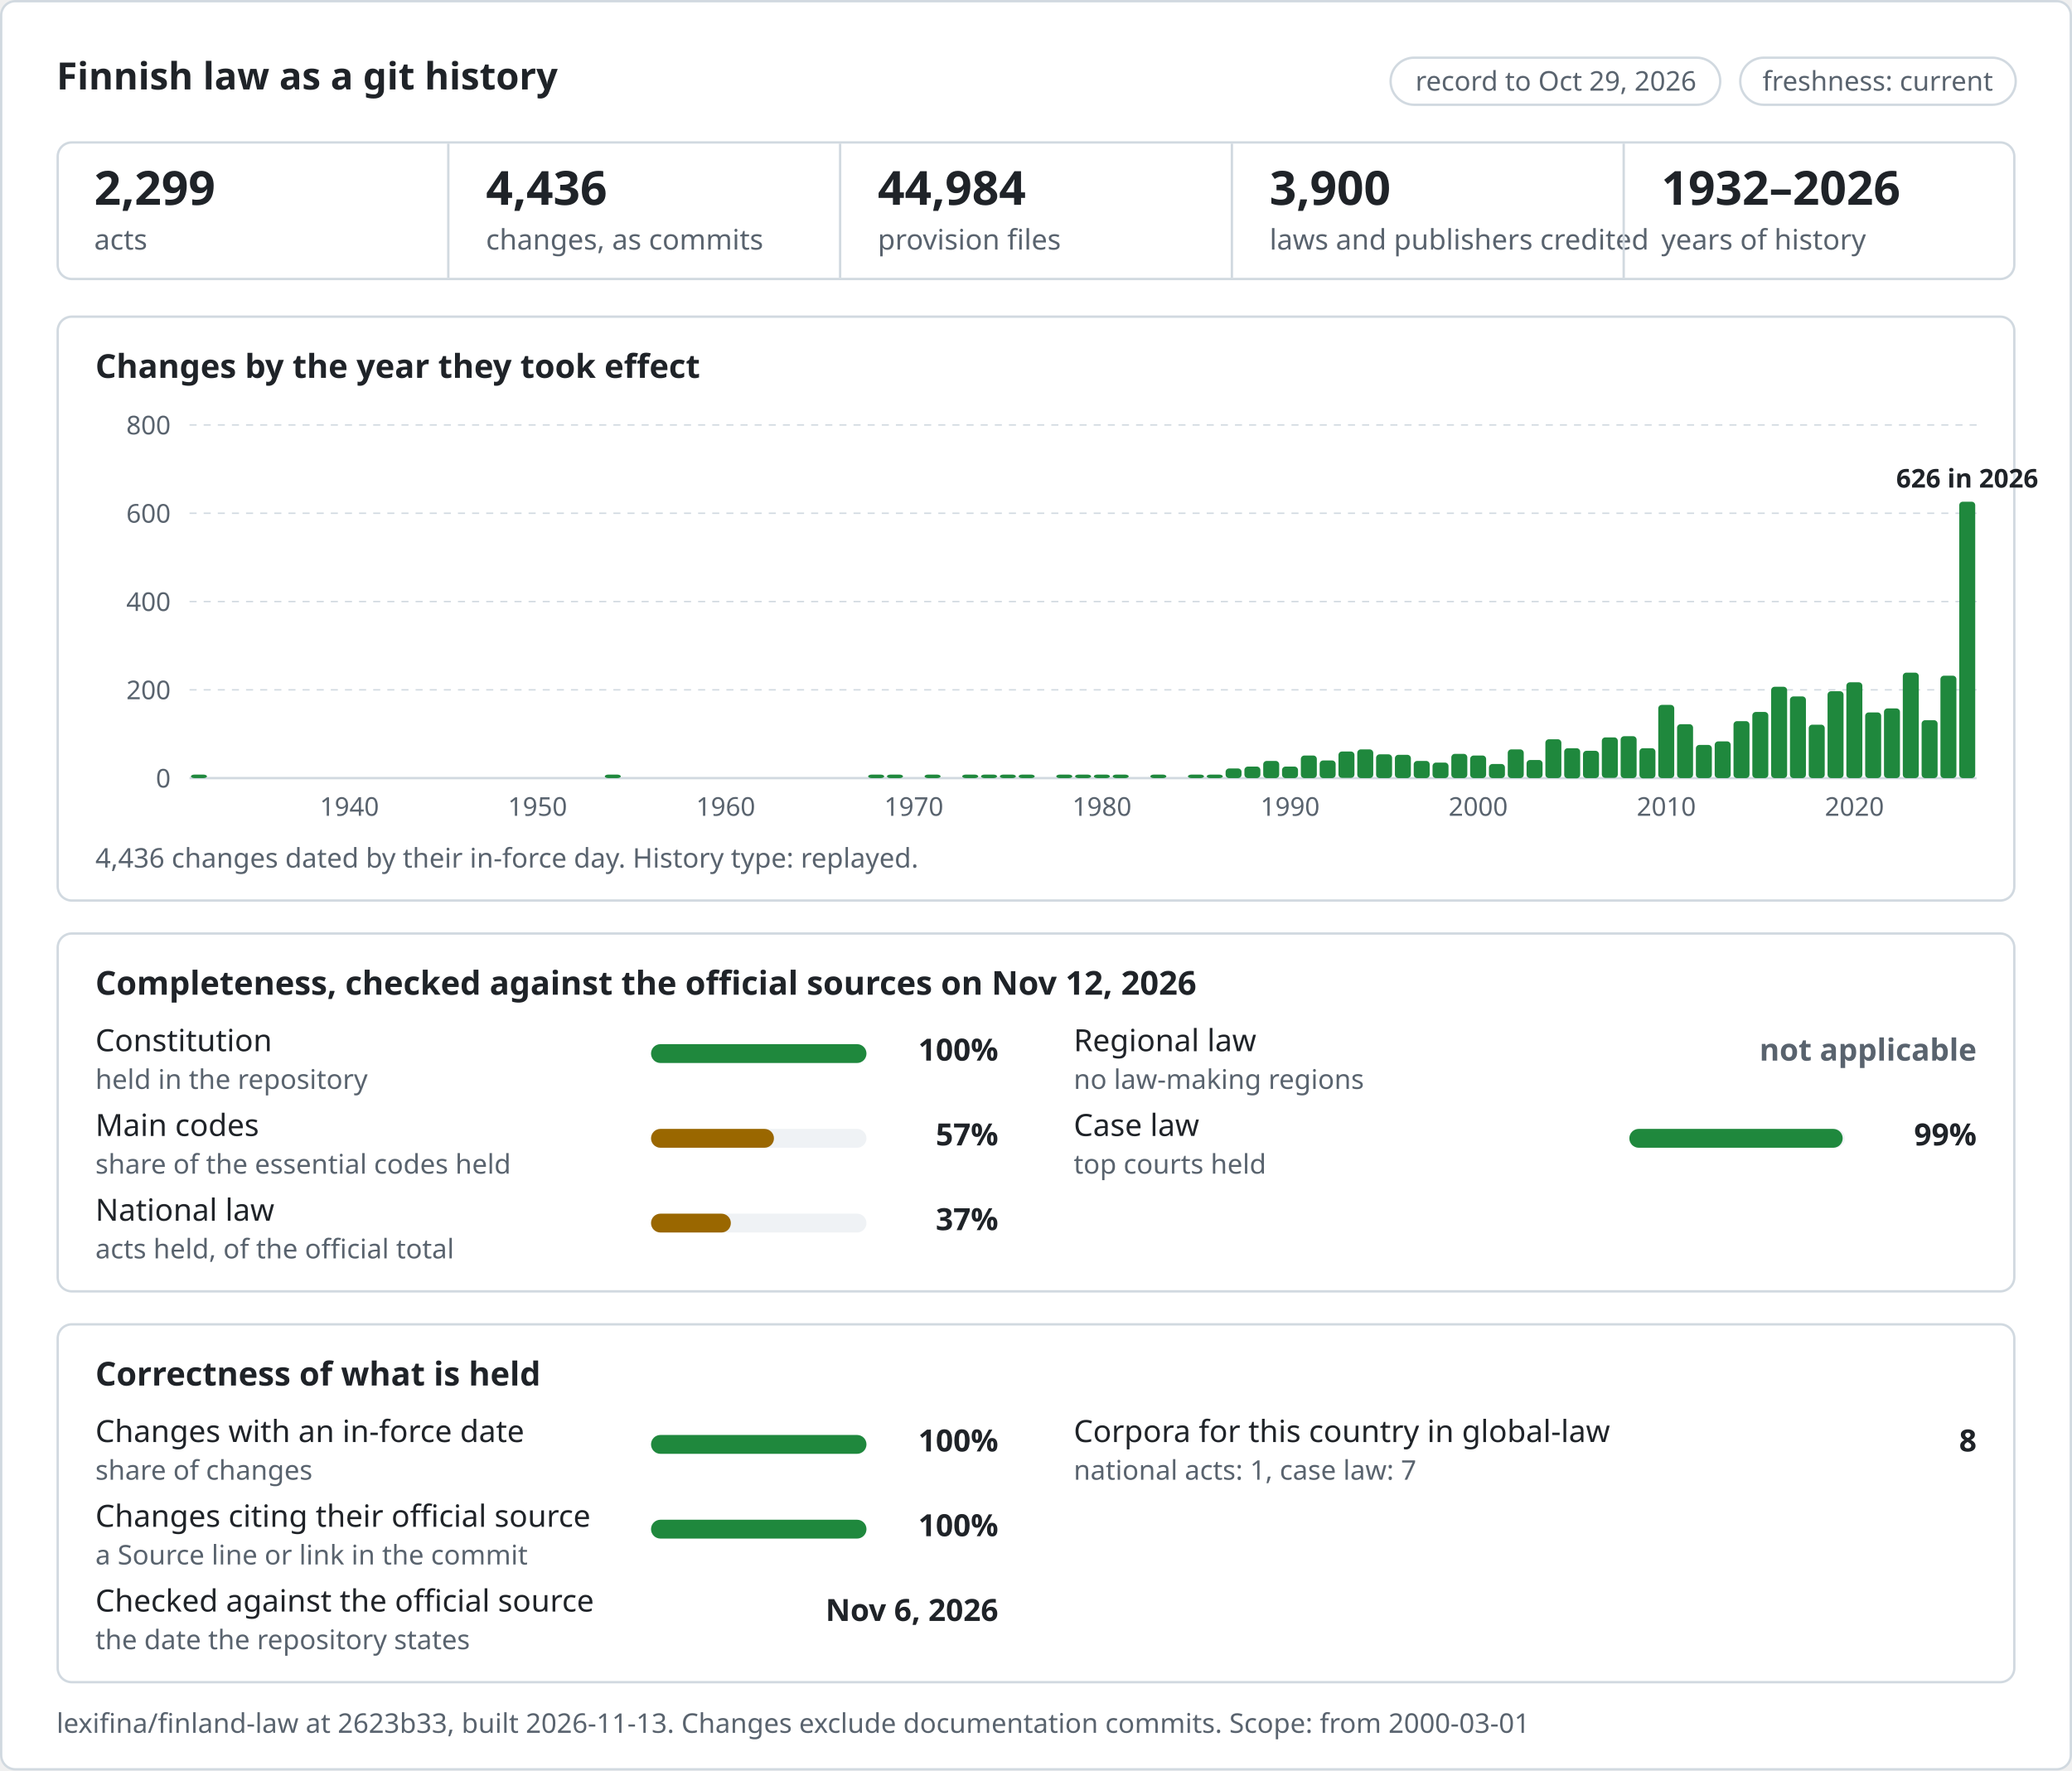
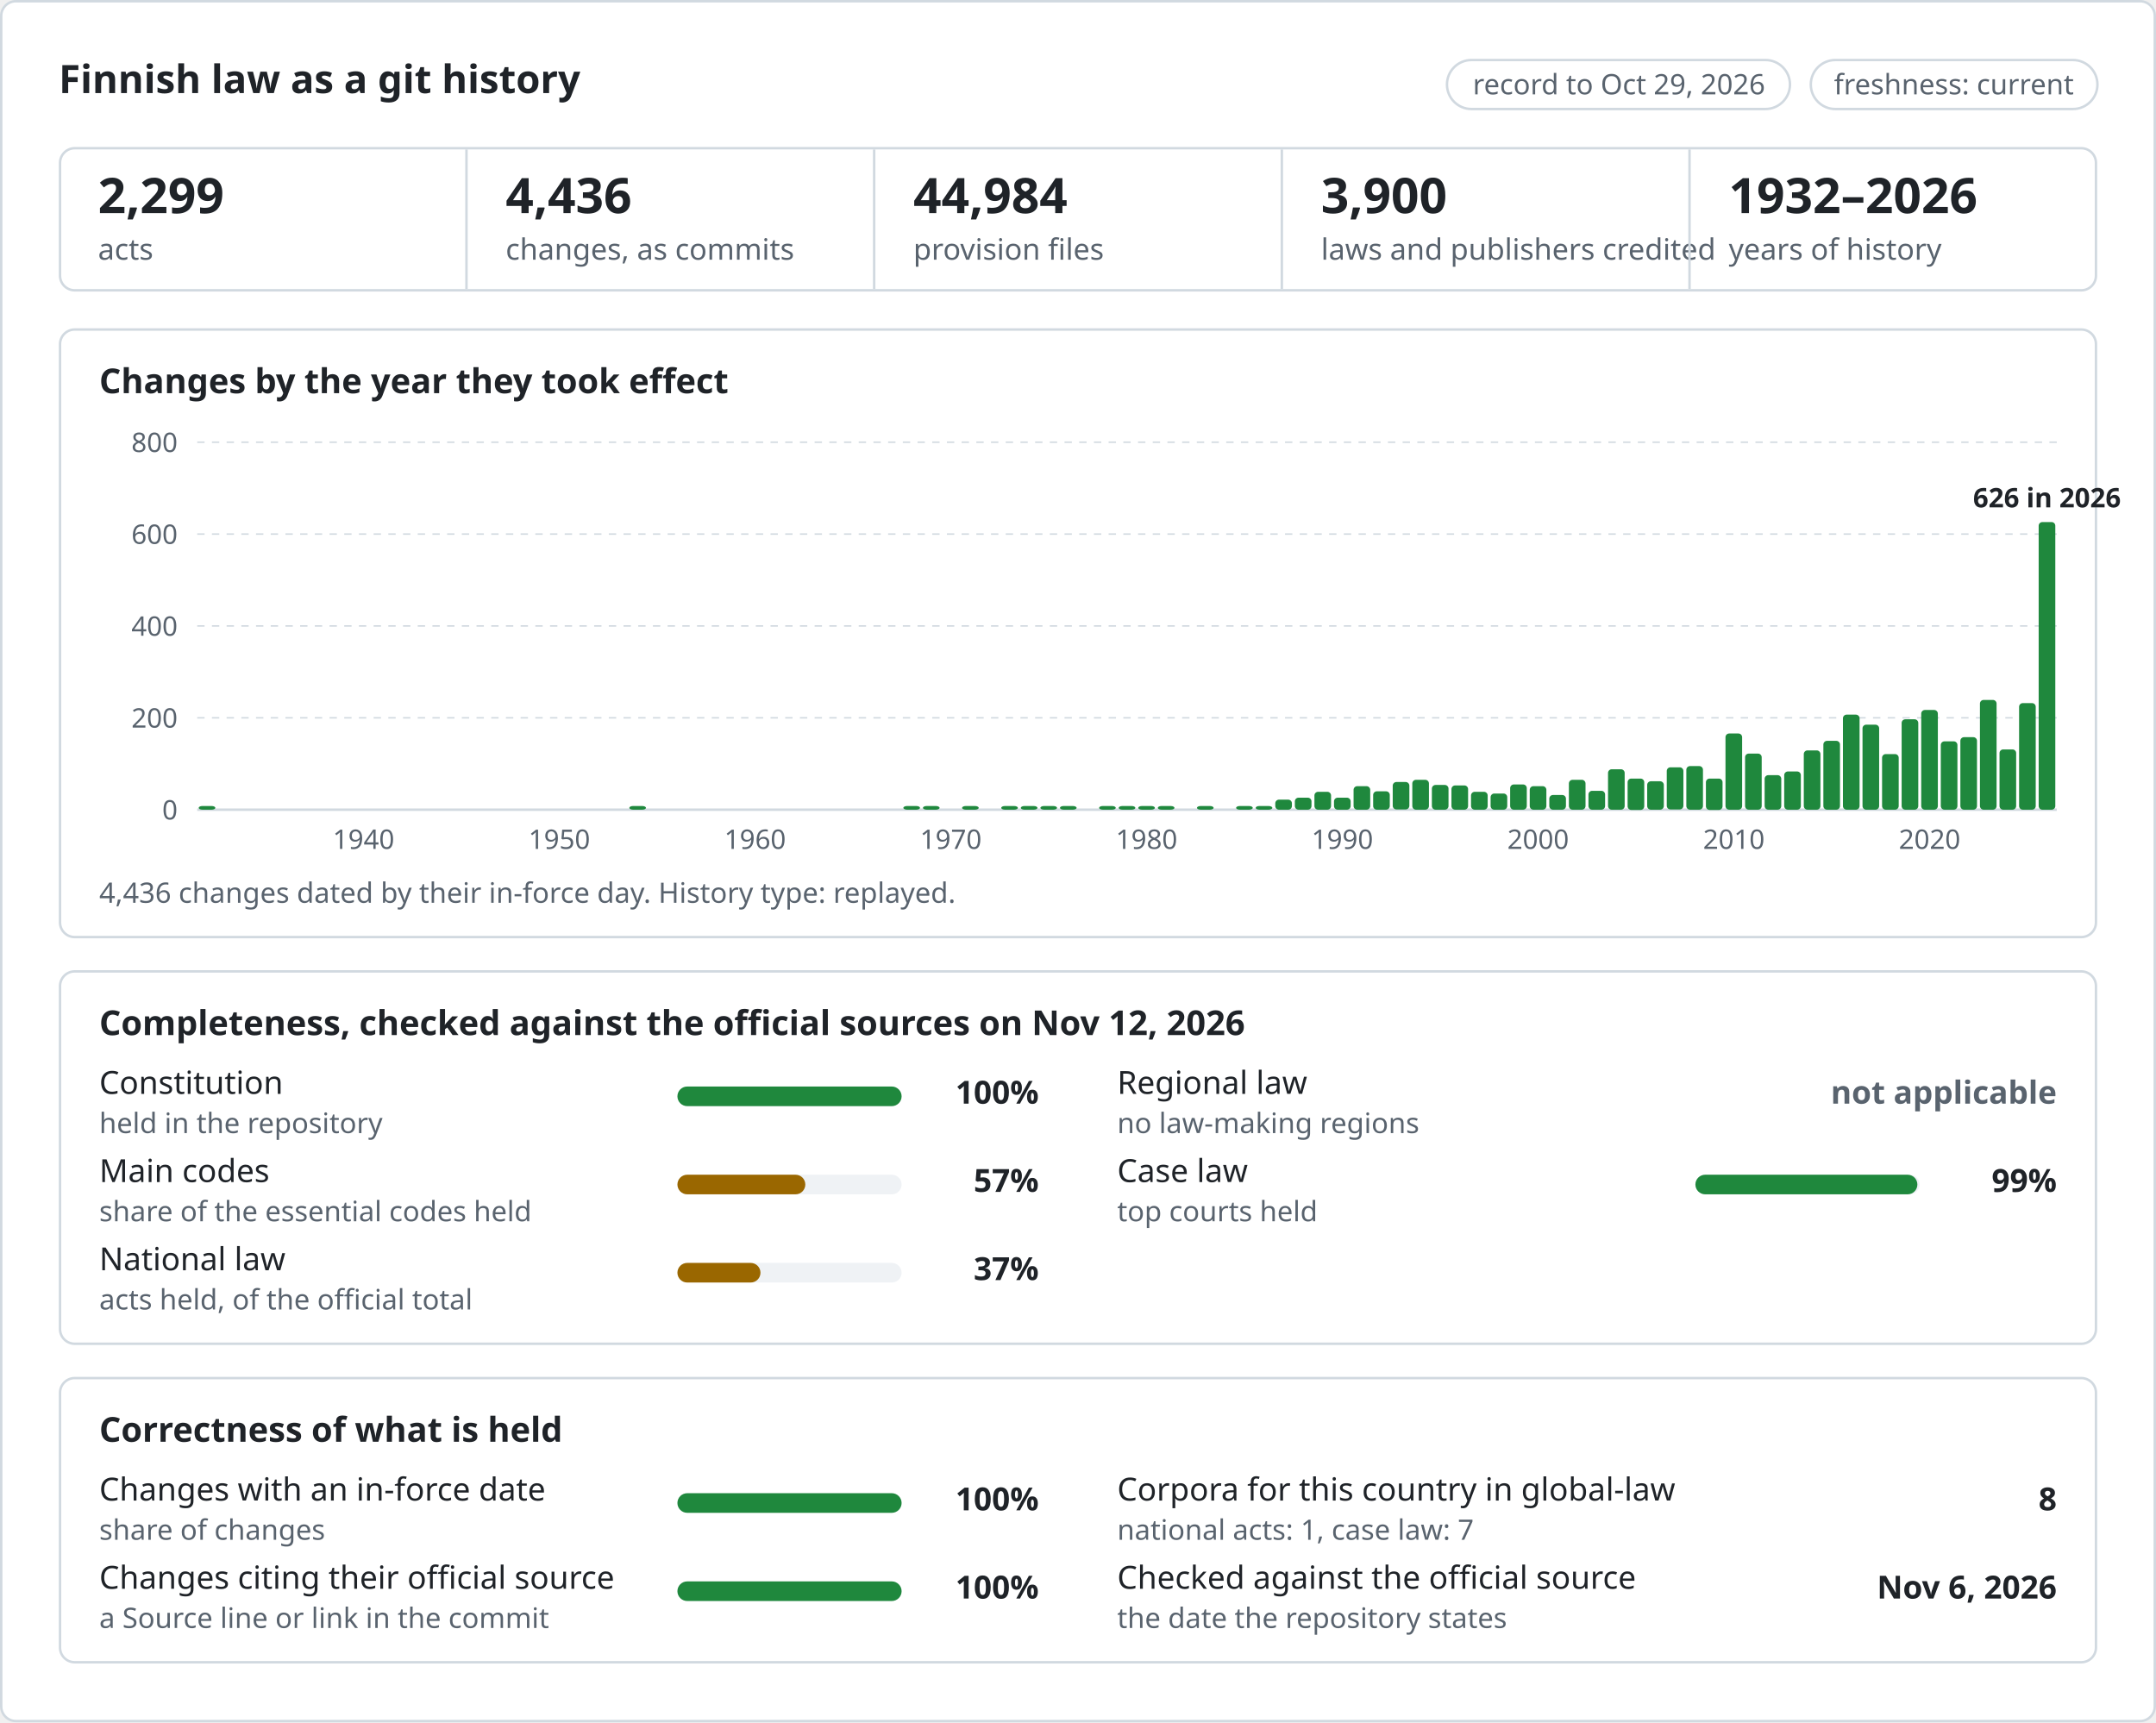
- <svg xmlns="http://www.w3.org/2000/svg" width="880" height="752" viewBox="0 0 880 752" font-family="-apple-system,BlinkMacSystemFont,Segoe UI,Noto Sans,Helvetica,Arial,sans-serif">
-   <rect x="0.5" y="0.5" width="879" height="751" rx="6" fill="#ffffff" stroke="#d1d9e0" />
+ <svg xmlns="http://www.w3.org/2000/svg" width="880" height="703" viewBox="0 0 880 703" font-family="-apple-system,BlinkMacSystemFont,Segoe UI,Noto Sans,Helvetica,Arial,sans-serif">
+   <rect x="0.5" y="0.5" width="879" height="702" rx="6" fill="#ffffff" stroke="#d1d9e0" />
  <text x="24" y="38" font-size="16" font-weight="600" fill="#1f2328">Finnish law as a git history</text>
  <rect x="590.6" y="24.5" width="140" height="20" rx="10" fill="none" stroke="#d1d9e0" />
  <text x="660.8" y="38.5" font-size="11.5" font-weight="500" text-anchor="middle" fill="#59636e">record to Oct 29, 2026</text>
  <rect x="739.1" y="24.5" width="117" height="20" rx="10" fill="none" stroke="#d1d9e0" />
  <text x="797.5" y="38.5" font-size="11.5" font-weight="500" text-anchor="middle" fill="#59636e">freshness: current</text>
  <rect x="24.5" y="60.5" width="831" height="58" rx="6" fill="#ffffff" stroke="#d1d9e0" />
  <text x="40.0" y="87" font-size="20" font-weight="600" fill="#1f2328">2,299</text>
  <text x="40.0" y="106" font-size="12" fill="#59636e">acts</text>
  <line x1="190.4" y1="61" x2="190.4" y2="118" stroke="#d1d9e0" />
  <text x="206.4" y="87" font-size="20" font-weight="600" fill="#1f2328">4,436</text>
  <text x="206.4" y="106" font-size="12" fill="#59636e">changes, as commits</text>
  <line x1="356.8" y1="61" x2="356.8" y2="118" stroke="#d1d9e0" />
  <text x="372.8" y="87" font-size="20" font-weight="600" fill="#1f2328">44,984</text>
  <text x="372.8" y="106" font-size="12" fill="#59636e">provision files</text>
  <line x1="523.2" y1="61" x2="523.2" y2="118" stroke="#d1d9e0" />
  <text x="539.2" y="87" font-size="20" font-weight="600" fill="#1f2328">3,900</text>
  <text x="539.2" y="106" font-size="12" fill="#59636e" textLength="142" lengthAdjust="spacingAndGlyphs">laws and publishers credited</text>
  <line x1="689.6" y1="61" x2="689.6" y2="118" stroke="#d1d9e0" />
  <text x="705.6" y="87" font-size="20" font-weight="600" fill="#1f2328">1932–2026</text>
  <text x="705.6" y="106" font-size="12" fill="#59636e">years of history</text>
  <rect x="24.5" y="134.5" width="831" height="248" rx="6" fill="#ffffff" stroke="#d1d9e0" />
  <text x="40.5" y="160.5" font-size="14" font-weight="600" fill="#1f2328">Changes by the year they took effect</text>
  <line x1="80.5" y1="330.5" x2="839.5" y2="330.5" stroke="#d1d9e0" stroke-width="1" />
  <text x="72.5" y="334.5" font-size="11" text-anchor="end" fill="#59636e">0</text>
  <line x1="80.5" y1="293.0" x2="839.5" y2="293.0" stroke="#d1d9e0" stroke-width="0.6" stroke-dasharray="3 3" />
  <text x="72.5" y="297.0" font-size="11" text-anchor="end" fill="#59636e">200</text>
  <line x1="80.5" y1="255.5" x2="839.5" y2="255.5" stroke="#d1d9e0" stroke-width="0.6" stroke-dasharray="3 3" />
  <text x="72.5" y="259.5" font-size="11" text-anchor="end" fill="#59636e">400</text>
  <line x1="80.5" y1="218.0" x2="839.5" y2="218.0" stroke="#d1d9e0" stroke-width="0.6" stroke-dasharray="3 3" />
  <text x="72.5" y="222.0" font-size="11" text-anchor="end" fill="#59636e">600</text>
  <line x1="80.5" y1="180.5" x2="839.5" y2="180.5" stroke="#d1d9e0" stroke-width="0.6" stroke-dasharray="3 3" />
  <text x="72.5" y="184.5" font-size="11" text-anchor="end" fill="#59636e">800</text>
  <rect x="81.10" y="329.0" width="6.79" height="1.5" rx="1.5" fill="#1f883d" />
  <text x="148.4" y="346.5" font-size="11" text-anchor="middle" fill="#59636e">1940</text>
  <text x="228.3" y="346.5" font-size="11" text-anchor="middle" fill="#59636e">1950</text>
  <rect x="256.87" y="329.0" width="6.79" height="1.5" rx="1.5" fill="#1f883d" />
  <text x="308.2" y="346.5" font-size="11" text-anchor="middle" fill="#59636e">1960</text>
  <rect x="368.72" y="329.0" width="6.79" height="1.5" rx="1.5" fill="#1f883d" />
  <rect x="376.71" y="329.0" width="6.79" height="1.5" rx="1.5" fill="#1f883d" />
  <text x="388.1" y="346.5" font-size="11" text-anchor="middle" fill="#59636e">1970</text>
  <rect x="392.69" y="329.0" width="6.79" height="1.5" rx="1.5" fill="#1f883d" />
  <rect x="408.67" y="329.0" width="6.79" height="1.5" rx="1.5" fill="#1f883d" />
  <rect x="416.66" y="329.0" width="6.79" height="1.5" rx="1.5" fill="#1f883d" />
  <rect x="424.65" y="329.0" width="6.79" height="1.5" rx="1.5" fill="#1f883d" />
  <rect x="432.64" y="329.0" width="6.79" height="1.5" rx="1.5" fill="#1f883d" />
  <rect x="448.62" y="329.0" width="6.79" height="1.5" rx="1.5" fill="#1f883d" />
  <rect x="456.61" y="329.0" width="6.79" height="1.5" rx="1.5" fill="#1f883d" />
  <rect x="464.59" y="329.0" width="6.79" height="1.5" rx="1.5" fill="#1f883d" />
  <text x="468.0" y="346.5" font-size="11" text-anchor="middle" fill="#59636e">1980</text>
  <rect x="472.58" y="329.0" width="6.79" height="1.5" rx="1.5" fill="#1f883d" />
  <rect x="488.56" y="329.0" width="6.79" height="1.5" rx="1.5" fill="#1f883d" />
  <rect x="504.54" y="329.0" width="6.79" height="1.5" rx="1.5" fill="#1f883d" />
  <rect x="512.53" y="329.0" width="6.79" height="1.5" rx="1.5" fill="#1f883d" />
  <rect x="520.52" y="326.4" width="6.79" height="4.1" rx="1.5" fill="#1f883d" />
  <rect x="528.51" y="325.6" width="6.79" height="4.9" rx="1.5" fill="#1f883d" />
  <rect x="536.50" y="323.2" width="6.79" height="7.3" rx="1.5" fill="#1f883d" />
  <rect x="544.49" y="325.6" width="6.79" height="4.9" rx="1.5" fill="#1f883d" />
  <text x="547.9" y="346.5" font-size="11" text-anchor="middle" fill="#59636e">1990</text>
  <rect x="552.48" y="320.9" width="6.79" height="9.6" rx="1.5" fill="#1f883d" />
  <rect x="560.47" y="323.0" width="6.79" height="7.5" rx="1.5" fill="#1f883d" />
  <rect x="568.46" y="319.2" width="6.79" height="11.2" rx="1.5" fill="#1f883d" />
  <rect x="576.45" y="318.3" width="6.79" height="12.2" rx="1.5" fill="#1f883d" />
  <rect x="584.44" y="320.4" width="6.79" height="10.1" rx="1.5" fill="#1f883d" />
  <rect x="592.43" y="320.6" width="6.79" height="9.9" rx="1.5" fill="#1f883d" />
  <rect x="600.42" y="323.2" width="6.79" height="7.3" rx="1.5" fill="#1f883d" />
  <rect x="608.41" y="323.9" width="6.79" height="6.6" rx="1.5" fill="#1f883d" />
  <rect x="616.39" y="320.2" width="6.79" height="10.3" rx="1.5" fill="#1f883d" />
  <rect x="624.38" y="320.9" width="6.79" height="9.6" rx="1.5" fill="#1f883d" />
  <text x="627.8" y="346.5" font-size="11" text-anchor="middle" fill="#59636e">2000</text>
  <rect x="632.37" y="324.5" width="6.79" height="6.0" rx="1.5" fill="#1f883d" />
  <rect x="640.36" y="318.3" width="6.79" height="12.2" rx="1.5" fill="#1f883d" />
  <rect x="648.35" y="322.8" width="6.79" height="7.7" rx="1.5" fill="#1f883d" />
  <rect x="656.34" y="314.0" width="6.79" height="16.5" rx="1.5" fill="#1f883d" />
  <rect x="664.33" y="317.8" width="6.79" height="12.8" rx="1.5" fill="#1f883d" />
  <rect x="672.32" y="318.9" width="6.79" height="11.6" rx="1.5" fill="#1f883d" />
  <rect x="680.31" y="313.2" width="6.79" height="17.2" rx="1.5" fill="#1f883d" />
  <rect x="688.30" y="312.7" width="6.79" height="17.8" rx="1.5" fill="#1f883d" />
  <rect x="696.29" y="317.8" width="6.79" height="12.8" rx="1.5" fill="#1f883d" />
  <rect x="704.28" y="299.4" width="6.79" height="31.1" rx="1.5" fill="#1f883d" />
  <text x="707.7" y="346.5" font-size="11" text-anchor="middle" fill="#59636e">2010</text>
  <rect x="712.27" y="307.6" width="6.79" height="22.9" rx="1.5" fill="#1f883d" />
  <rect x="720.26" y="316.4" width="6.79" height="14.1" rx="1.5" fill="#1f883d" />
  <rect x="728.25" y="314.9" width="6.79" height="15.6" rx="1.5" fill="#1f883d" />
  <rect x="736.24" y="306.3" width="6.79" height="24.2" rx="1.5" fill="#1f883d" />
  <rect x="744.23" y="302.4" width="6.79" height="28.1" rx="1.5" fill="#1f883d" />
  <rect x="752.22" y="291.7" width="6.79" height="38.8" rx="1.5" fill="#1f883d" />
  <rect x="760.21" y="295.8" width="6.79" height="34.7" rx="1.5" fill="#1f883d" />
  <rect x="768.19" y="307.8" width="6.79" height="22.7" rx="1.5" fill="#1f883d" />
  <rect x="776.18" y="293.6" width="6.79" height="36.9" rx="1.5" fill="#1f883d" />
  <rect x="784.17" y="289.8" width="6.79" height="40.7" rx="1.5" fill="#1f883d" />
  <text x="787.6" y="346.5" font-size="11" text-anchor="middle" fill="#59636e">2020</text>
  <rect x="792.16" y="302.6" width="6.79" height="27.9" rx="1.5" fill="#1f883d" />
  <rect x="800.15" y="300.9" width="6.79" height="29.6" rx="1.5" fill="#1f883d" />
  <rect x="808.14" y="285.7" width="6.79" height="44.8" rx="1.5" fill="#1f883d" />
  <rect x="816.13" y="305.9" width="6.79" height="24.6" rx="1.5" fill="#1f883d" />
  <rect x="824.12" y="287.0" width="6.79" height="43.5" rx="1.5" fill="#1f883d" />
  <rect x="832.11" y="213.1" width="6.79" height="117.4" rx="1.5" fill="#1f883d" />
  <text x="835.5" y="207.1" font-size="11" font-weight="600" text-anchor="middle" fill="#1f2328">626 in 2026</text>
  <text x="40.5" y="368.5" font-size="11.5" fill="#59636e">4,436 changes dated by their in-force day. History type: replayed.</text>
  <rect x="24.5" y="396.5" width="831" height="152" rx="6" fill="#ffffff" stroke="#d1d9e0" />
  <text x="40.5" y="422.5" font-size="14" font-weight="600" fill="#1f2328">Completeness, checked against the official sources on Nov 12, 2026</text>
  <text x="40.5" y="446.5" font-size="13" fill="#1f2328">Constitution</text>
  <text x="40.5" y="462.5" font-size="11.5" fill="#59636e">held in the repository</text>
  <g>
    <rect x="276.5" y="443.5" width="91.5" height="8" rx="4" fill="#eff2f5" />
    <rect x="276.5" y="443.5" width="91.5" height="8" rx="4" fill="#1f883d" />
  </g>
  <text x="424.0" y="450.5" font-size="13" font-weight="600" text-anchor="end" fill="#1f2328">100%</text>
  <text x="40.5" y="482.5" font-size="13" fill="#1f2328">Main codes</text>
  <text x="40.5" y="498.5" font-size="11.5" fill="#59636e">share of the essential codes held</text>
  <g>
    <rect x="276.5" y="479.5" width="91.5" height="8" rx="4" fill="#eff2f5" />
    <rect x="276.5" y="479.5" width="52.2" height="8" rx="4" fill="#9a6700" />
  </g>
  <text x="424.0" y="486.5" font-size="13" font-weight="600" text-anchor="end" fill="#1f2328">57%</text>
  <text x="40.5" y="518.5" font-size="13" fill="#1f2328">National law</text>
  <text x="40.5" y="534.5" font-size="11.5" fill="#59636e">acts held, of the official total</text>
  <g>
    <rect x="276.5" y="515.5" width="91.5" height="8" rx="4" fill="#eff2f5" />
    <rect x="276.5" y="515.5" width="33.9" height="8" rx="4" fill="#9a6700" />
  </g>
  <text x="424.0" y="522.5" font-size="13" font-weight="600" text-anchor="end" fill="#1f2328">37%</text>
  <text x="456.0" y="446.5" font-size="13" fill="#1f2328">Regional law</text>
  <text x="456.0" y="462.5" font-size="11.5" fill="#59636e">no law-making regions</text>
  <text x="839.5" y="450.5" font-size="13" font-weight="600" text-anchor="end" fill="#59636e">not applicable</text>
  <text x="456.0" y="482.5" font-size="13" fill="#1f2328">Case law</text>
  <text x="456.0" y="498.5" font-size="11.5" fill="#59636e">top courts held</text>
  <g>
    <rect x="692.0" y="479.5" width="91.5" height="8" rx="4" fill="#eff2f5" />
    <rect x="692.0" y="479.5" width="90.6" height="8" rx="4" fill="#1f883d" />
  </g>
  <text x="839.5" y="486.5" font-size="13" font-weight="600" text-anchor="end" fill="#1f2328">99%</text>
-   <rect x="24.5" y="562.5" width="831" height="152" rx="6" fill="#ffffff" stroke="#d1d9e0" />
+   <rect x="24.5" y="562.5" width="831" height="116" rx="6" fill="#ffffff" stroke="#d1d9e0" />
  <text x="40.5" y="588.5" font-size="14" font-weight="600" fill="#1f2328">Correctness of what is held</text>
  <text x="40.5" y="612.5" font-size="13" fill="#1f2328">Changes with an in-force date</text>
  <text x="40.5" y="628.5" font-size="11.5" fill="#59636e">share of changes</text>
  <g>
    <rect x="276.5" y="609.5" width="91.5" height="8" rx="4" fill="#eff2f5" />
    <rect x="276.5" y="609.5" width="91.5" height="8" rx="4" fill="#1f883d" />
  </g>
  <text x="424.0" y="616.5" font-size="13" font-weight="600" text-anchor="end" fill="#1f2328">100%</text>
  <text x="40.5" y="648.5" font-size="13" fill="#1f2328">Changes citing their official source</text>
  <text x="40.5" y="664.5" font-size="11.5" fill="#59636e">a Source line or link in the commit</text>
  <g>
    <rect x="276.5" y="645.5" width="91.5" height="8" rx="4" fill="#eff2f5" />
    <rect x="276.5" y="645.5" width="91.5" height="8" rx="4" fill="#1f883d" />
  </g>
  <text x="424.0" y="652.5" font-size="13" font-weight="600" text-anchor="end" fill="#1f2328">100%</text>
-   <text x="40.5" y="684.5" font-size="13" fill="#1f2328">Checked against the official source</text>
-   <text x="40.5" y="700.5" font-size="11.5" fill="#59636e">the date the repository states</text>
-   <text x="424.0" y="688.5" font-size="13" font-weight="600" text-anchor="end" fill="#1f2328">Nov 6, 2026</text>
  <text x="456.0" y="612.5" font-size="13" fill="#1f2328">Corpora for this country in global-law</text>
  <text x="456.0" y="628.5" font-size="11.5" fill="#59636e">national acts: 1, case law: 7</text>
  <text x="839.5" y="616.5" font-size="13" font-weight="600" text-anchor="end" fill="#1f2328">8</text>
-   <text x="24" y="736" font-size="11.5" fill="#59636e">lexifina/finland-law at 2623b33, built 2026-11-13. Changes exclude documentation commits. Scope: from 2000-03-01</text>
+   <text x="456.0" y="648.5" font-size="13" fill="#1f2328">Checked against the official source</text>
+   <text x="456.0" y="664.5" font-size="11.5" fill="#59636e">the date the repository states</text>
+   <text x="839.5" y="652.5" font-size="13" font-weight="600" text-anchor="end" fill="#1f2328">Nov 6, 2026</text>
</svg>
